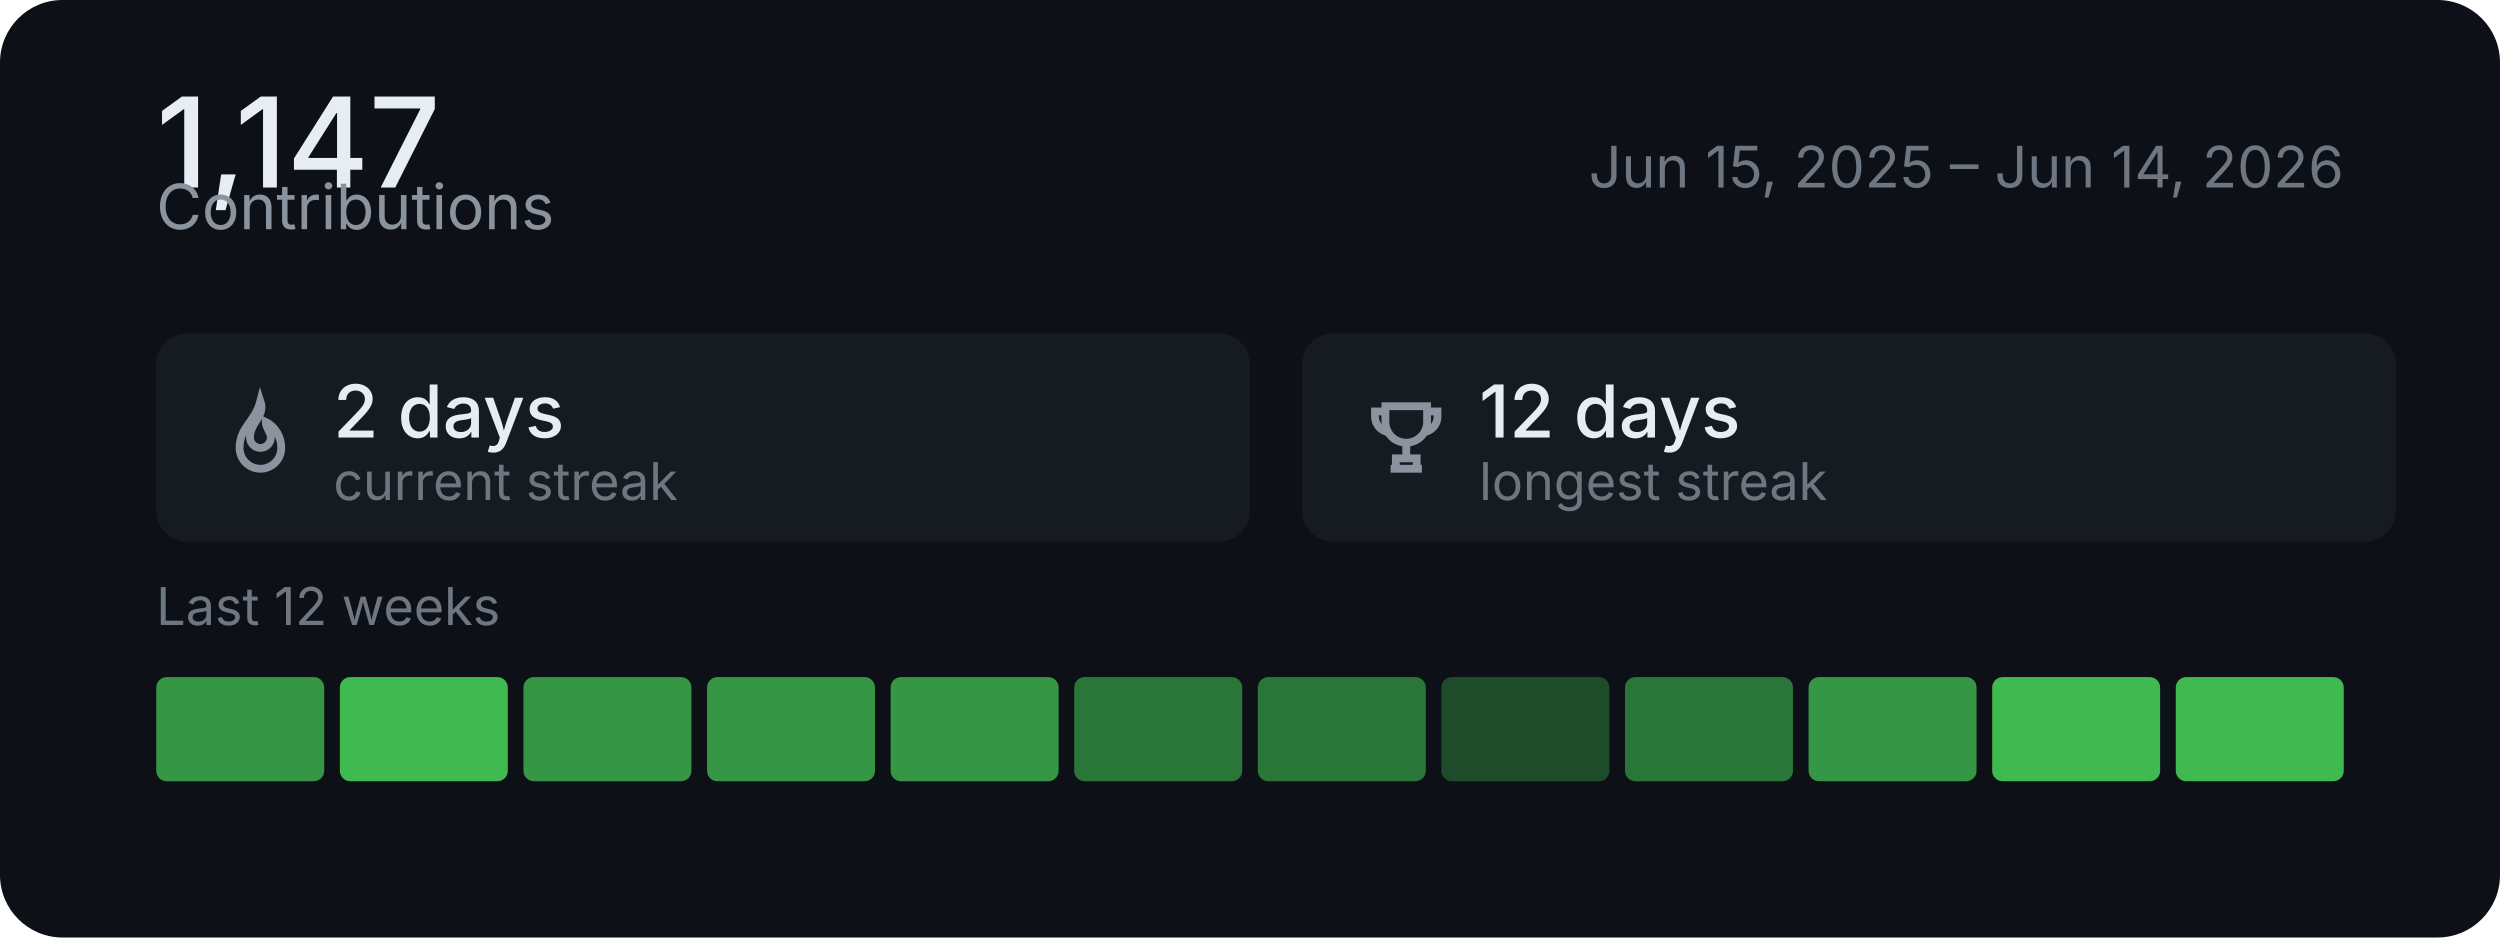
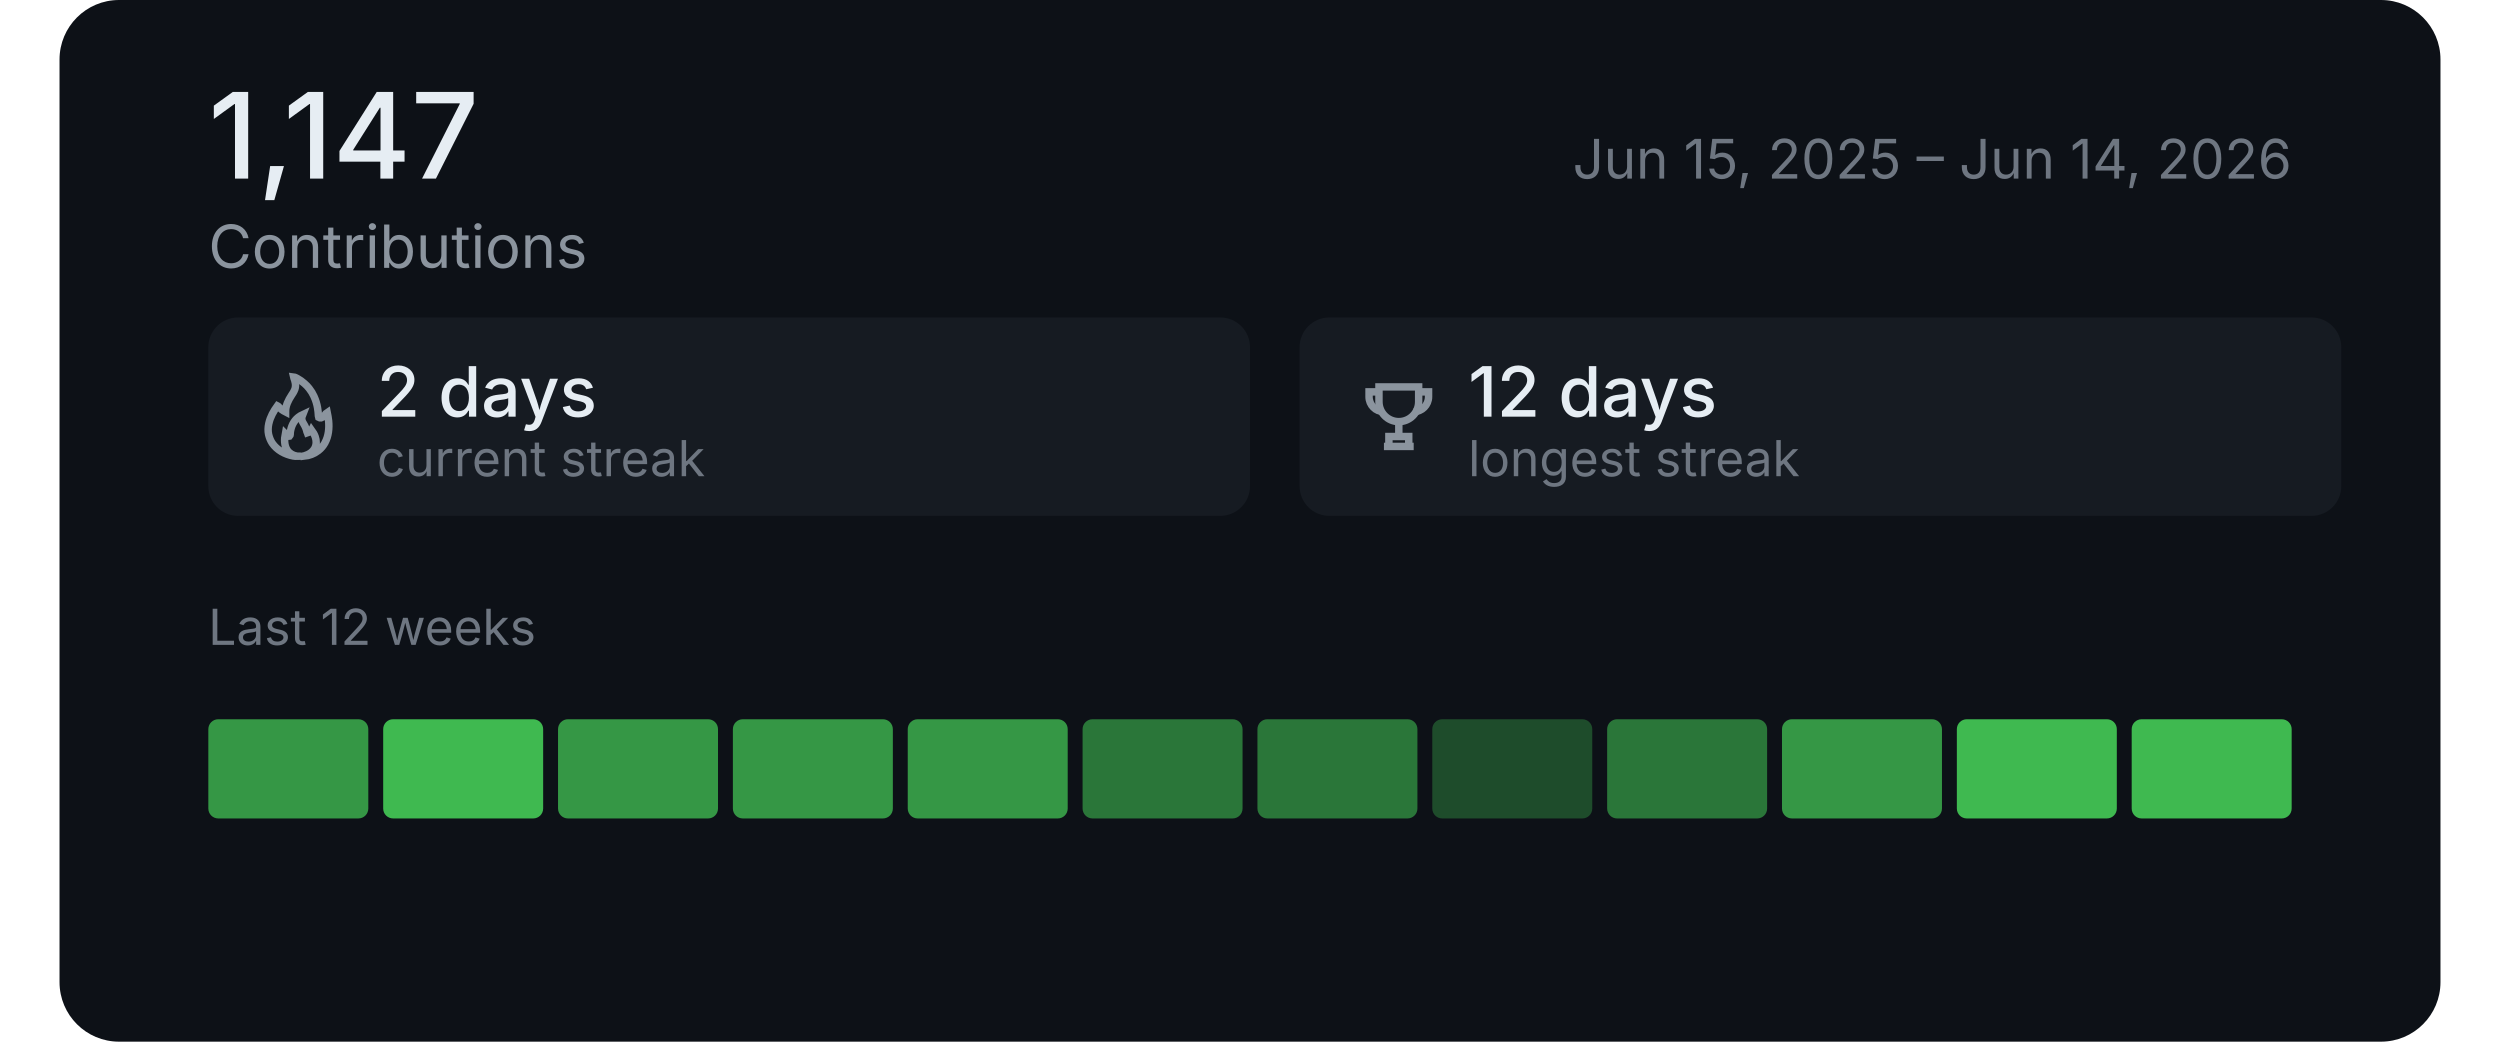
- <svg xmlns="http://www.w3.org/2000/svg" width="480" height="180" viewBox="0 0 480 180">
-   <rect width="480" height="180" fill="#0d1117" rx="12" />
+ <svg xmlns="http://www.w3.org/2000/svg" width="480" height="200" viewBox="0 0 480 210">
+   <rect width="480" height="210" fill="#0d1117" rx="12" />
  <text x="30" y="36" font-family="-apple-system, BlinkMacSystemFont, 'Segoe UI', sans-serif" font-size="24" font-weight="500" fill="#e6edf3">1,147</text>
  <text x="450" y="36" font-family="-apple-system, BlinkMacSystemFont, 'Segoe UI', sans-serif" font-size="11" fill="#6e7681" text-anchor="end">Jun 15, 2025 – Jun 14, 2026</text>
-   <text x="30" y="44" font-family="-apple-system, BlinkMacSystemFont, 'Segoe UI', sans-serif" font-size="12" fill="#8b949e">Contributions</text>
+   <text x="30" y="54" font-family="-apple-system, BlinkMacSystemFont, 'Segoe UI', sans-serif" font-size="12" fill="#8b949e">Contributions</text>
  <rect x="30" y="64" width="210" height="40" rx="6" fill="#161b22" />
  <g transform="translate(42, 76)" fill="none" stroke="#8b949e" stroke-width="1.5">
-     <path d="M8 1c1 3-2 4-2 7a2 2 0 0 0 4 0c0-1-1-2-1-3 2 1 3 3 3 5a4 4 0 0 1-8 0c0-4 3-5 4-9z" />
+     <path d="M5.18 0.00 C5.35 0.02 5.48 0.06 5.63 0.14 C5.65 0.15 5.67 0.16 5.69 0.17 C5.76 0.21 5.83 0.25 5.90 0.28 C5.92 0.29 5.94 0.30 5.96 0.31 C6.46 0.58 6.91 0.91 7.33 1.28 C7.37 1.32 7.37 1.32 7.41 1.35 C7.74 1.64 8.04 1.94 8.30 2.28 C8.32 2.30 8.33 2.32 8.34 2.33 C8.73 2.82 9.04 3.34 9.30 3.90 C9.31 3.93 9.32 3.95 9.33 3.98 C9.66 4.70 9.88 5.44 10.02 6.22 C10.03 6.26 10.03 6.26 10.03 6.30 C10.12 6.75 10.14 7.21 10.18 7.66 C10.18 7.69 10.18 7.71 10.18 7.74 C10.18 7.79 10.19 7.84 10.19 7.88 C10.20 7.98 10.21 8.06 10.24 8.15 C10.39 8.24 10.54 8.27 10.71 8.25 C11.16 8.09 11.45 7.74 11.73 7.36 C11.74 7.34 11.76 7.32 11.78 7.29 C11.79 7.28 11.81 7.26 11.82 7.23 C11.86 7.18 11.86 7.18 11.96 7.12 C12.07 7.67 12.18 8.22 12.24 8.78 C12.24 8.80 12.24 8.83 12.25 8.86 C12.39 10.34 12.24 11.92 11.52 13.24 C11.50 13.28 11.48 13.31 11.47 13.34 C11.15 13.91 10.72 14.41 10.21 14.81 C10.18 14.83 10.15 14.85 10.12 14.88 C9.34 15.49 8.34 15.86 7.36 15.96 C7.36 15.94 7.36 15.92 7.36 15.90 C7.41 15.89 7.41 15.89 7.45 15.87 C8.30 15.61 9.06 15.12 9.48 14.31 C9.83 13.59 9.81 12.80 9.55 12.06 C9.38 11.57 9.11 11.10 8.80 10.68 C8.79 10.70 8.77 10.72 8.76 10.73 C8.61 10.89 8.46 11.02 8.28 11.14 C8.26 11.15 8.24 11.16 8.21 11.18 C8.12 11.24 8.04 11.28 7.93 11.31 C7.92 11.29 7.92 11.27 7.92 11.24 C7.79 10.55 7.57 10.01 7.20 9.41 C6.92 8.97 6.77 8.59 6.86 8.06 C6.91 7.90 6.96 7.74 7.02 7.59 C6.72 7.73 6.44 7.88 6.18 8.09 C6.16 8.10 6.14 8.12 6.13 8.13 C5.16 8.90 4.67 10.01 4.52 11.21 C4.51 11.33 4.51 11.44 4.51 11.55 C4.50 11.71 4.48 11.82 4.37 11.93 C4.24 11.95 4.13 11.96 4.02 11.90 C3.87 11.79 3.74 11.66 3.62 11.53 C3.58 11.50 3.55 11.46 3.52 11.43 C3.30 12.55 3.27 13.79 3.92 14.78 C4.38 15.43 5.07 15.82 5.84 15.95 C5.87 15.96 5.87 15.96 5.90 15.96 C5.90 15.97 5.90 15.98 5.90 15.99 C5.66 16.00 5.45 15.98 5.22 15.94 C5.19 15.94 5.15 15.93 5.12 15.93 C3.45 15.61 1.86 14.77 0.88 13.34 C0.55 12.84 0.33 12.29 0.18 11.71 C0.16 11.65 0.16 11.65 0.15 11.59 C0.00 10.92 0.03 10.10 0.18 9.43 C0.19 9.41 0.19 9.38 0.20 9.35 C0.49 8.04 1.15 6.89 1.93 5.81 C2.03 5.86 2.08 5.90 2.15 5.98 C2.55 6.45 3.03 6.78 3.58 7.06 C3.58 7.04 3.58 7.02 3.58 7.01 C3.54 5.82 4.13 4.67 4.76 3.71 C5.02 3.33 5.27 2.94 5.43 2.50 C5.44 2.46 5.45 2.43 5.47 2.40 C5.71 1.64 5.51 0.86 5.23 0.15 C5.21 0.10 5.19 0.05 5.18 0.00 Z" />
  </g>
  <text x="64" y="84" font-family="-apple-system, BlinkMacSystemFont, 'Segoe UI', sans-serif" font-size="14" font-weight="500" fill="#e6edf3">2 days</text>
  <text x="64" y="96" font-family="-apple-system, BlinkMacSystemFont, 'Segoe UI', sans-serif" font-size="10" fill="#6e7681">current streak</text>
  <rect x="250" y="64" width="210" height="40" rx="6" fill="#161b22" />
  <g transform="translate(262, 76)" fill="none" stroke="#8b949e" stroke-width="1.5">
    <path d="M4 2h8v3a4 4 0 0 1-8 0V2z" />
    <path d="M4 3H2v1a3 3 0 0 0 3 3" />
    <path d="M12 3h2v1a3 3 0 0 1-3 3" />
    <path d="M8 9v3M5 14h6M6 12h4v2H6z" />
  </g>
  <text x="284" y="84" font-family="-apple-system, BlinkMacSystemFont, 'Segoe UI', sans-serif" font-size="14" font-weight="500" fill="#e6edf3">12 days</text>
  <text x="284" y="96" font-family="-apple-system, BlinkMacSystemFont, 'Segoe UI', sans-serif" font-size="10" fill="#6e7681">longest streak</text>
-   <text x="30" y="120" font-family="-apple-system, BlinkMacSystemFont, 'Segoe UI', sans-serif" font-size="10" fill="#6e7681">Last 12 weeks</text>
-   <rect x="30" y="130" width="32.25" height="20" rx="2" fill="#3fb950" fill-opacity="0.8" />
-   <rect x="65.25" y="130" width="32.25" height="20" rx="2" fill="#3fb950" fill-opacity="1" />
-   <rect x="100.5" y="130" width="32.25" height="20" rx="2" fill="#3fb950" fill-opacity="0.8" />
-   <rect x="135.75" y="130" width="32.25" height="20" rx="2" fill="#3fb950" fill-opacity="0.8" />
-   <rect x="171" y="130" width="32.25" height="20" rx="2" fill="#3fb950" fill-opacity="0.8" />
-   <rect x="206.25" y="130" width="32.25" height="20" rx="2" fill="#3fb950" fill-opacity="0.6" />
-   <rect x="241.5" y="130" width="32.25" height="20" rx="2" fill="#3fb950" fill-opacity="0.6" />
-   <rect x="276.75" y="130" width="32.25" height="20" rx="2" fill="#3fb950" fill-opacity="0.35" />
-   <rect x="312" y="130" width="32.25" height="20" rx="2" fill="#3fb950" fill-opacity="0.6" />
-   <rect x="347.25" y="130" width="32.25" height="20" rx="2" fill="#3fb950" fill-opacity="0.8" />
-   <rect x="382.5" y="130" width="32.25" height="20" rx="2" fill="#3fb950" fill-opacity="1" />
-   <rect x="417.75" y="130" width="32.25" height="20" rx="2" fill="#3fb950" fill-opacity="1" />
+   <text x="30" y="130" font-family="-apple-system, BlinkMacSystemFont, 'Segoe UI', sans-serif" font-size="10" fill="#6e7681">Last 12 weeks</text>
+   <rect x="30" y="145" width="32.25" height="20" rx="2" fill="#3fb950" fill-opacity="0.8" />
+   <rect x="65.25" y="145" width="32.25" height="20" rx="2" fill="#3fb950" fill-opacity="1" />
+   <rect x="100.5" y="145" width="32.25" height="20" rx="2" fill="#3fb950" fill-opacity="0.8" />
+   <rect x="135.75" y="145" width="32.25" height="20" rx="2" fill="#3fb950" fill-opacity="0.8" />
+   <rect x="171" y="145" width="32.25" height="20" rx="2" fill="#3fb950" fill-opacity="0.8" />
+   <rect x="206.25" y="145" width="32.25" height="20" rx="2" fill="#3fb950" fill-opacity="0.6" />
+   <rect x="241.5" y="145" width="32.25" height="20" rx="2" fill="#3fb950" fill-opacity="0.6" />
+   <rect x="276.75" y="145" width="32.25" height="20" rx="2" fill="#3fb950" fill-opacity="0.35" />
+   <rect x="312" y="145" width="32.25" height="20" rx="2" fill="#3fb950" fill-opacity="0.6" />
+   <rect x="347.25" y="145" width="32.25" height="20" rx="2" fill="#3fb950" fill-opacity="0.8" />
+   <rect x="382.5" y="145" width="32.25" height="20" rx="2" fill="#3fb950" fill-opacity="1" />
+   <rect x="417.75" y="145" width="32.25" height="20" rx="2" fill="#3fb950" fill-opacity="1" />
</svg>
